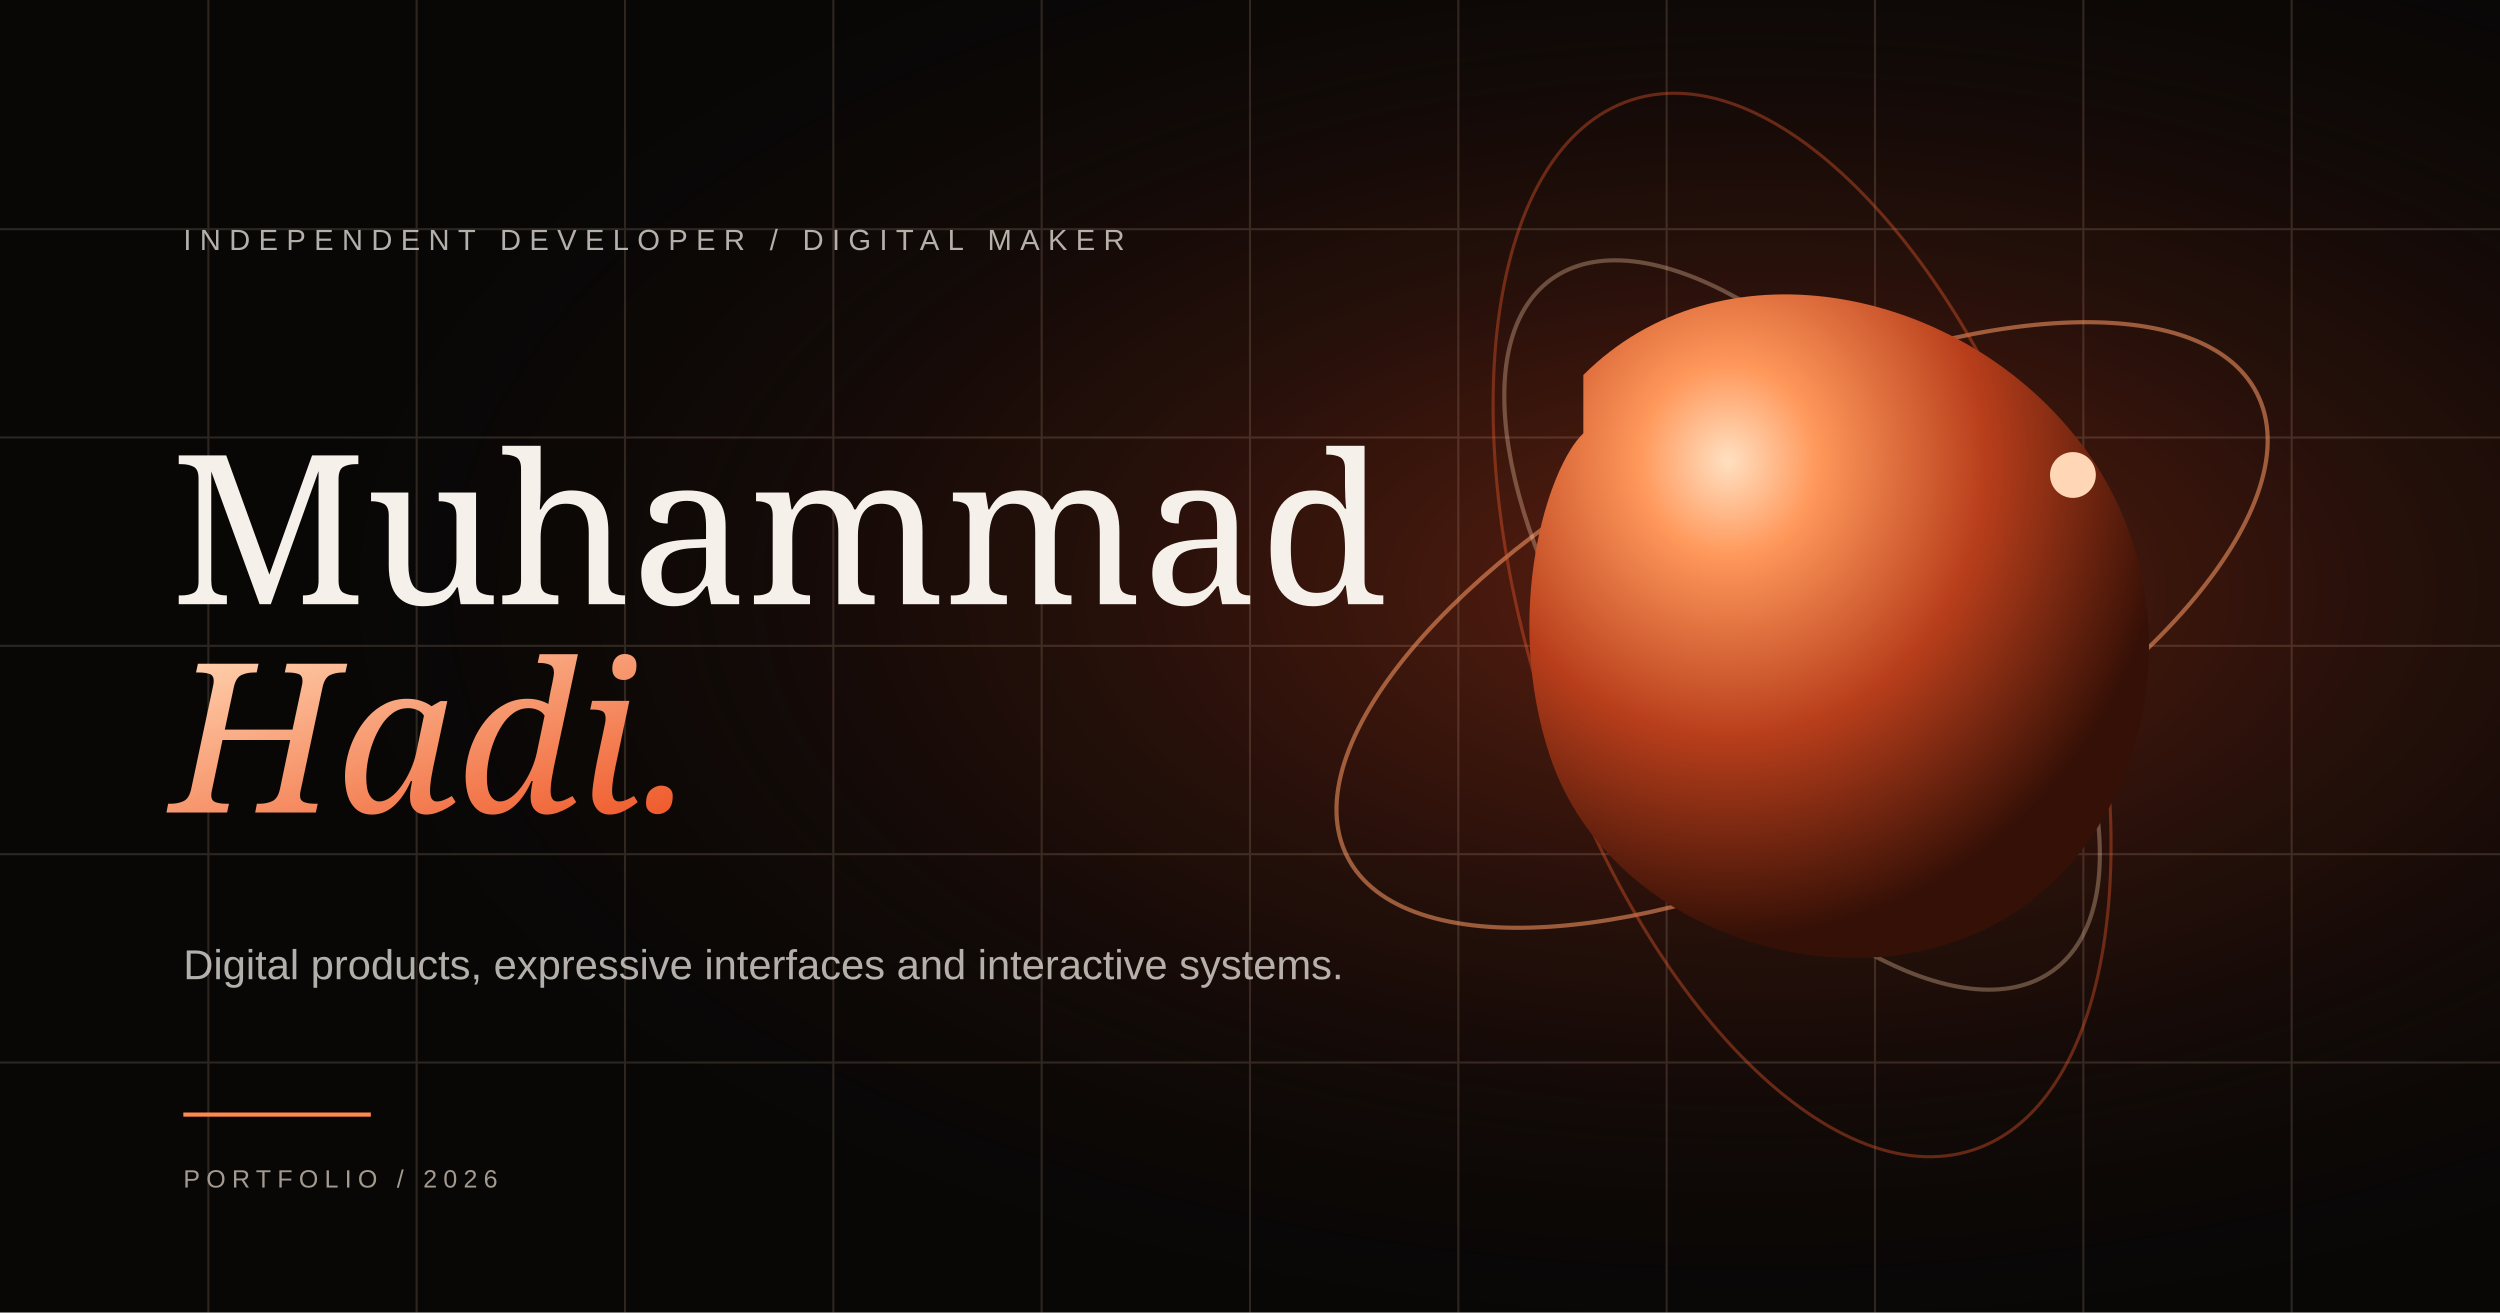
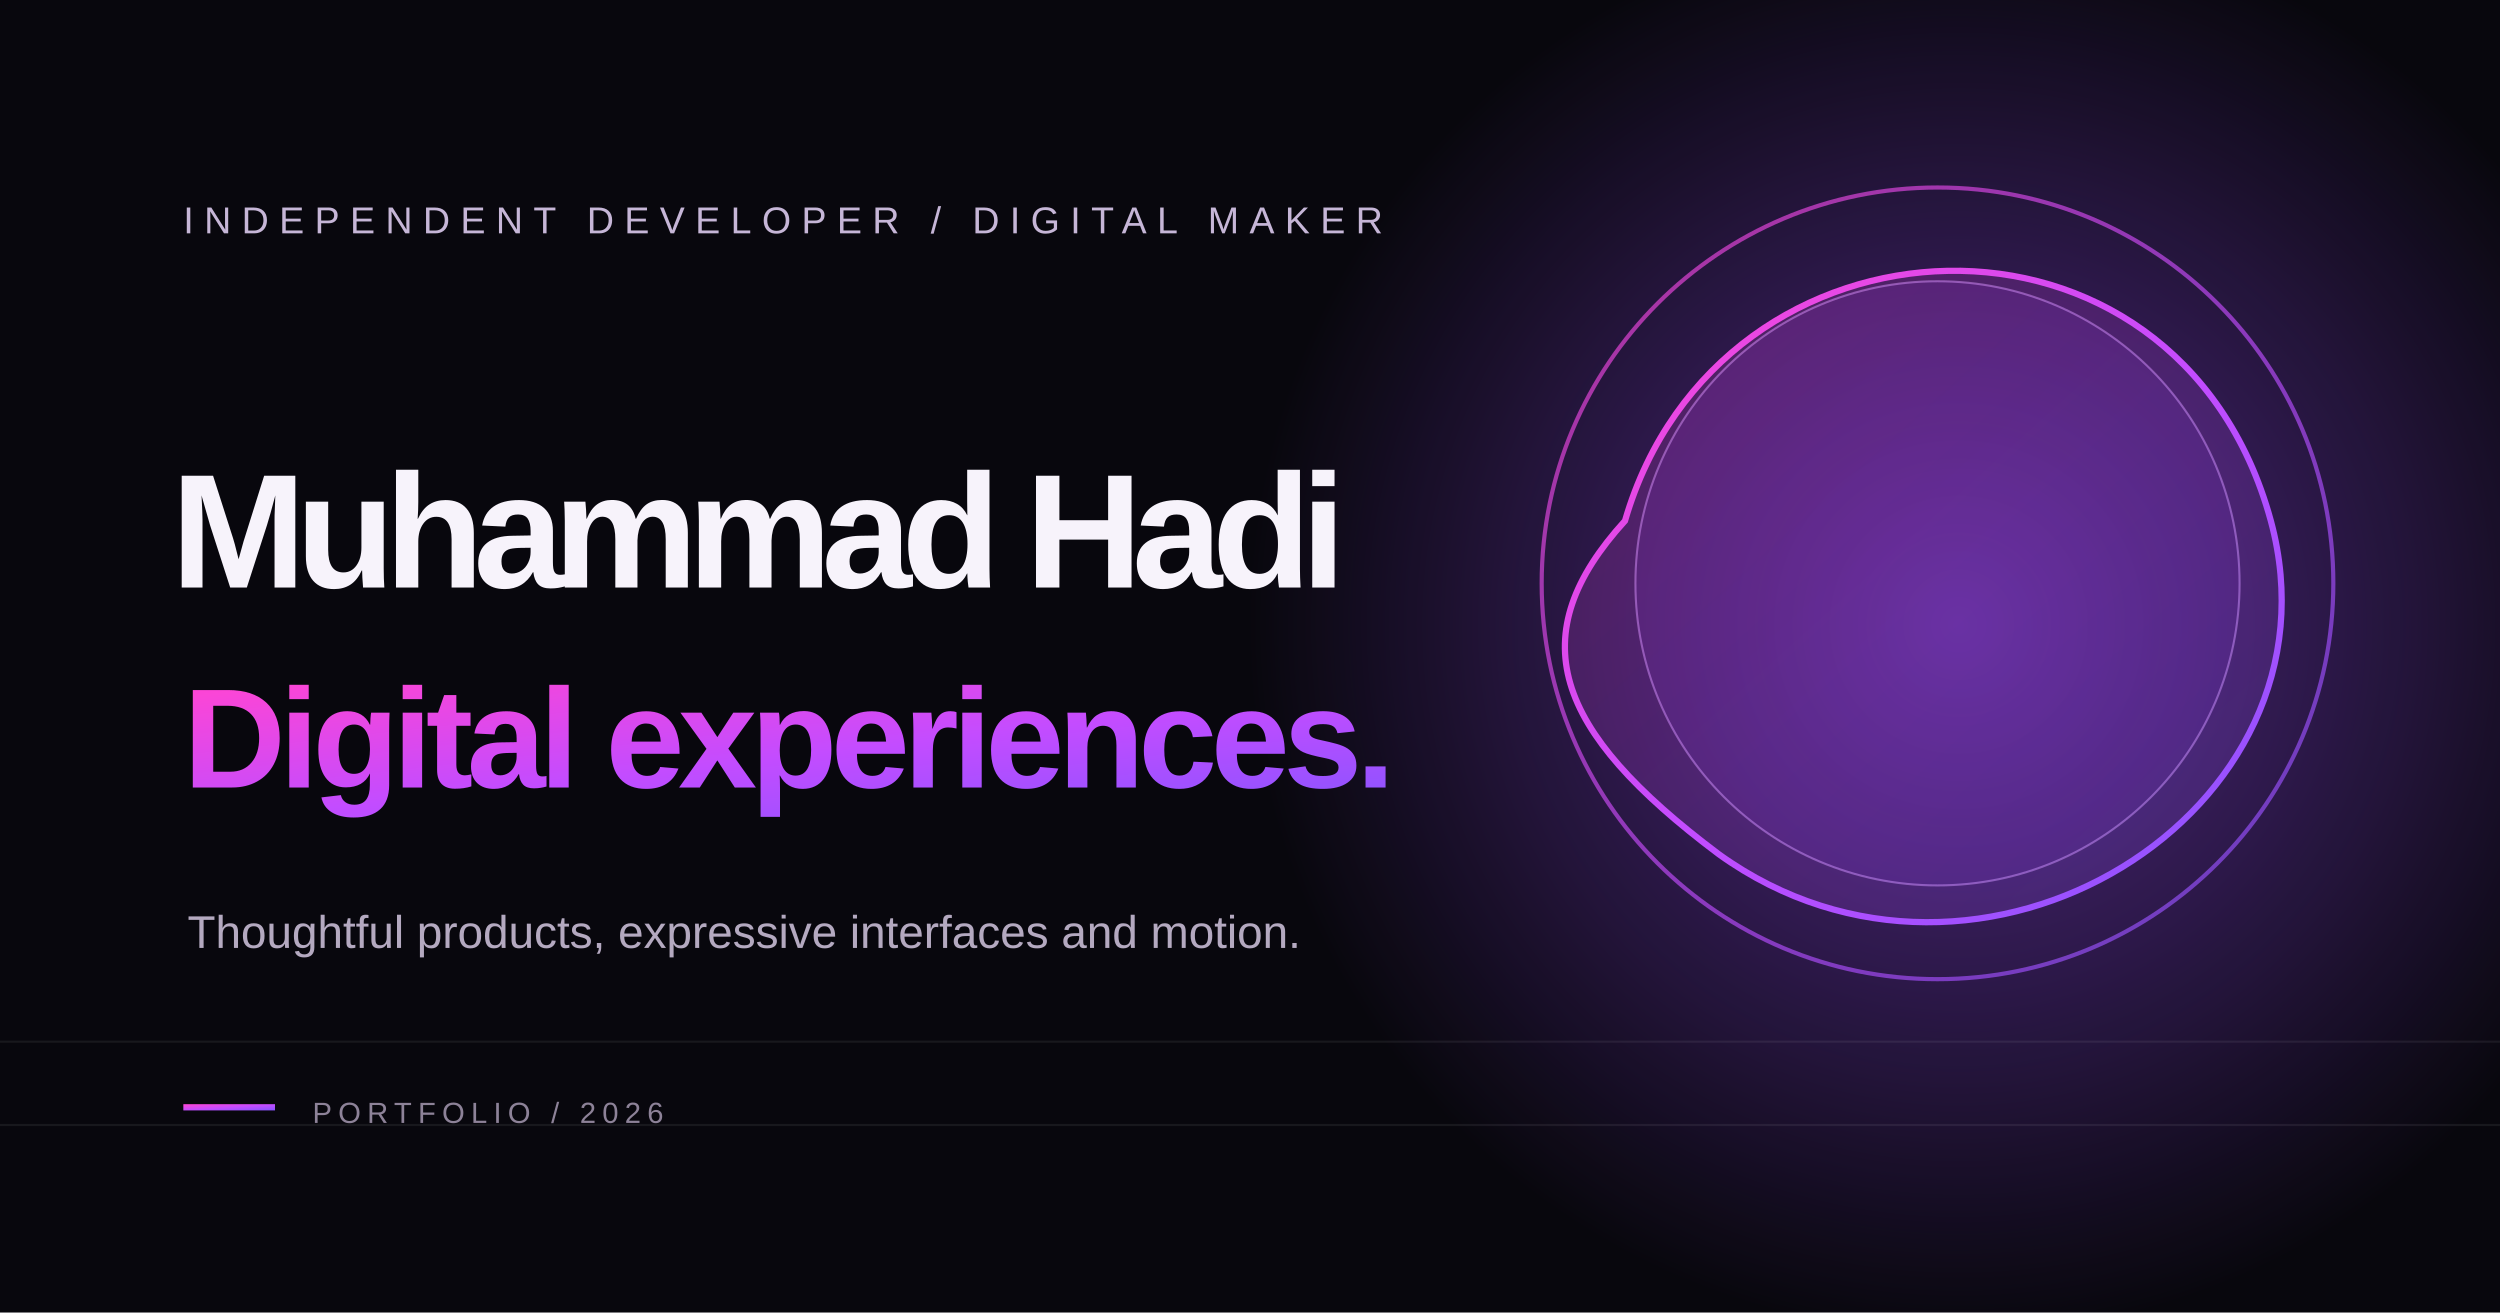
<svg xmlns="http://www.w3.org/2000/svg" width="1200" height="630" viewBox="0 0 1200 630">
  <defs>
-     <radialGradient id="glow" cx="70%" cy="45%" r="60%">
-       <stop offset="0" stop-color="#9d3218" stop-opacity=".62" />
-       <stop offset="1" stop-color="#080706" stop-opacity="0" />
+     <linearGradient id="g" x1="0" y1="0" x2="1" y2="1">
+       <stop offset="0" stop-color="#ff45d4" />
+       <stop offset=".52" stop-color="#c34cff" />
+       <stop offset="1" stop-color="#8654ff" />
+     </linearGradient>
+     <radialGradient id="glow">
+       <stop offset="0" stop-color="#9b4dff" stop-opacity=".5" />
+       <stop offset="1" stop-color="#9b4dff" stop-opacity="0" />
    </radialGradient>
-     <radialGradient id="orb" cx="32%" cy="25%" r="72%">
-       <stop offset="0" stop-color="#ffe0c1" />
-       <stop offset=".2" stop-color="#ff985b" />
-       <stop offset=".58" stop-color="#b83e1b" />
-       <stop offset="1" stop-color="#351006" />
-     </radialGradient>
-     <linearGradient id="type" x1="0" y1="0" x2="1" y2="1">
-       <stop offset="0" stop-color="#ffd5b2" />
-       <stop offset="1" stop-color="#ef5a2b" />
-     </linearGradient>
  </defs>
-   <rect width="1200" height="630" fill="#080706" />
-   <rect width="1200" height="630" fill="url(#glow)" />
-   <g opacity=".16" stroke="#f4c9ad">
-     <path d="M0 110h1200M0 210h1200M0 310h1200M0 410h1200M0 510h1200" />
-     <path d="M100 0v630M200 0v630M300 0v630M400 0v630M500 0v630M600 0v630M700 0v630M800 0v630M900 0v630M1000 0v630M1100 0v630" />
-   </g>
-   <g transform="translate(865 300)">
-     <ellipse rx="245" ry="105" fill="none" stroke="#ff9b64" stroke-opacity=".55" stroke-width="2" transform="rotate(-27)" />
-     <ellipse rx="205" ry="95" fill="none" stroke="#ffd1ae" stroke-opacity=".32" stroke-width="2" transform="rotate(54)" />
-     <ellipse rx="265" ry="130" fill="none" stroke="#ef5a2b" stroke-opacity=".38" stroke-width="1.5" transform="rotate(72)" />
-     <path d="M-105-120C-40-185 72-163 130-92c62 75 40 186-28 230-75 49-194 12-223-75-23-69-1-139 16-155Z" fill="url(#orb)" />
-     <circle cx="130" cy="-72" r="11" fill="#ffd6b6" />
-   </g>
-   <g fill="#f5f0e9">
-     <text x="88" y="120" font-family="Arial,sans-serif" font-size="14" letter-spacing="4" opacity=".72">INDEPENDENT DEVELOPER / DIGITAL MAKER</text>
-     <text x="82" y="290" font-family="Georgia,serif" font-size="100">Muhammad</text>
-     <text x="82" y="390" font-family="Georgia,serif" font-size="100" fill="url(#type)" font-style="italic">Hadi.</text>
-     <text x="88" y="470" font-family="Arial,sans-serif" font-size="20" opacity=".72">Digital products, expressive interfaces and interactive systems.</text>
-   </g>
-   <path d="M88 535h90" stroke="#ff8a4c" stroke-width="2" />
-   <text x="88" y="570" fill="#a59a90" font-family="Arial,sans-serif" font-size="12" letter-spacing="3">PORTFOLIO / 2026</text>
+   <rect width="1200" height="630" fill="#08070d" />
+   <circle cx="940" cy="300" r="340" fill="url(#glow)" />
+   <path d="M0 500H1200M0 540H1200" stroke="#ffffff" stroke-opacity=".07" />
+   <circle cx="930" cy="280" r="190" fill="none" stroke="url(#g)" stroke-opacity=".65" stroke-width="2" />
+   <circle cx="930" cy="280" r="145" fill="#7b35c8" fill-opacity=".15" stroke="#d6a1ff" stroke-opacity=".5" />
+   <path d="M780 250C825 95 1045 85 1090 250C1128 390 950 500 825 410C745 350 730 305 780 250Z" fill="url(#g)" fill-opacity=".18" stroke="url(#g)" stroke-width="3" />
+   <text x="88" y="112" fill="#c6b6d7" font-family="Arial,sans-serif" font-size="18" letter-spacing="5">INDEPENDENT DEVELOPER / DIGITAL MAKER</text>
+   <text x="82" y="282" fill="#f7f3fb" font-family="Arial,sans-serif" font-size="78" font-weight="600" letter-spacing="-5">Muhammad Hadi</text>
+   <text x="88" y="378" fill="url(#g)" font-family="Arial,sans-serif" font-size="68" font-weight="600" letter-spacing="-3">Digital experiences.</text>
+   <text x="90" y="455" fill="#b4a9c0" font-family="Arial,sans-serif" font-size="22">Thoughtful products, expressive interfaces and motion.</text>
+   <rect x="88" y="530" width="44" height="3" fill="url(#g)" />
+   <text x="150" y="539" fill="#8d8298" font-family="Arial,sans-serif" font-size="14" letter-spacing="3">PORTFOLIO / 2026</text>
</svg>
